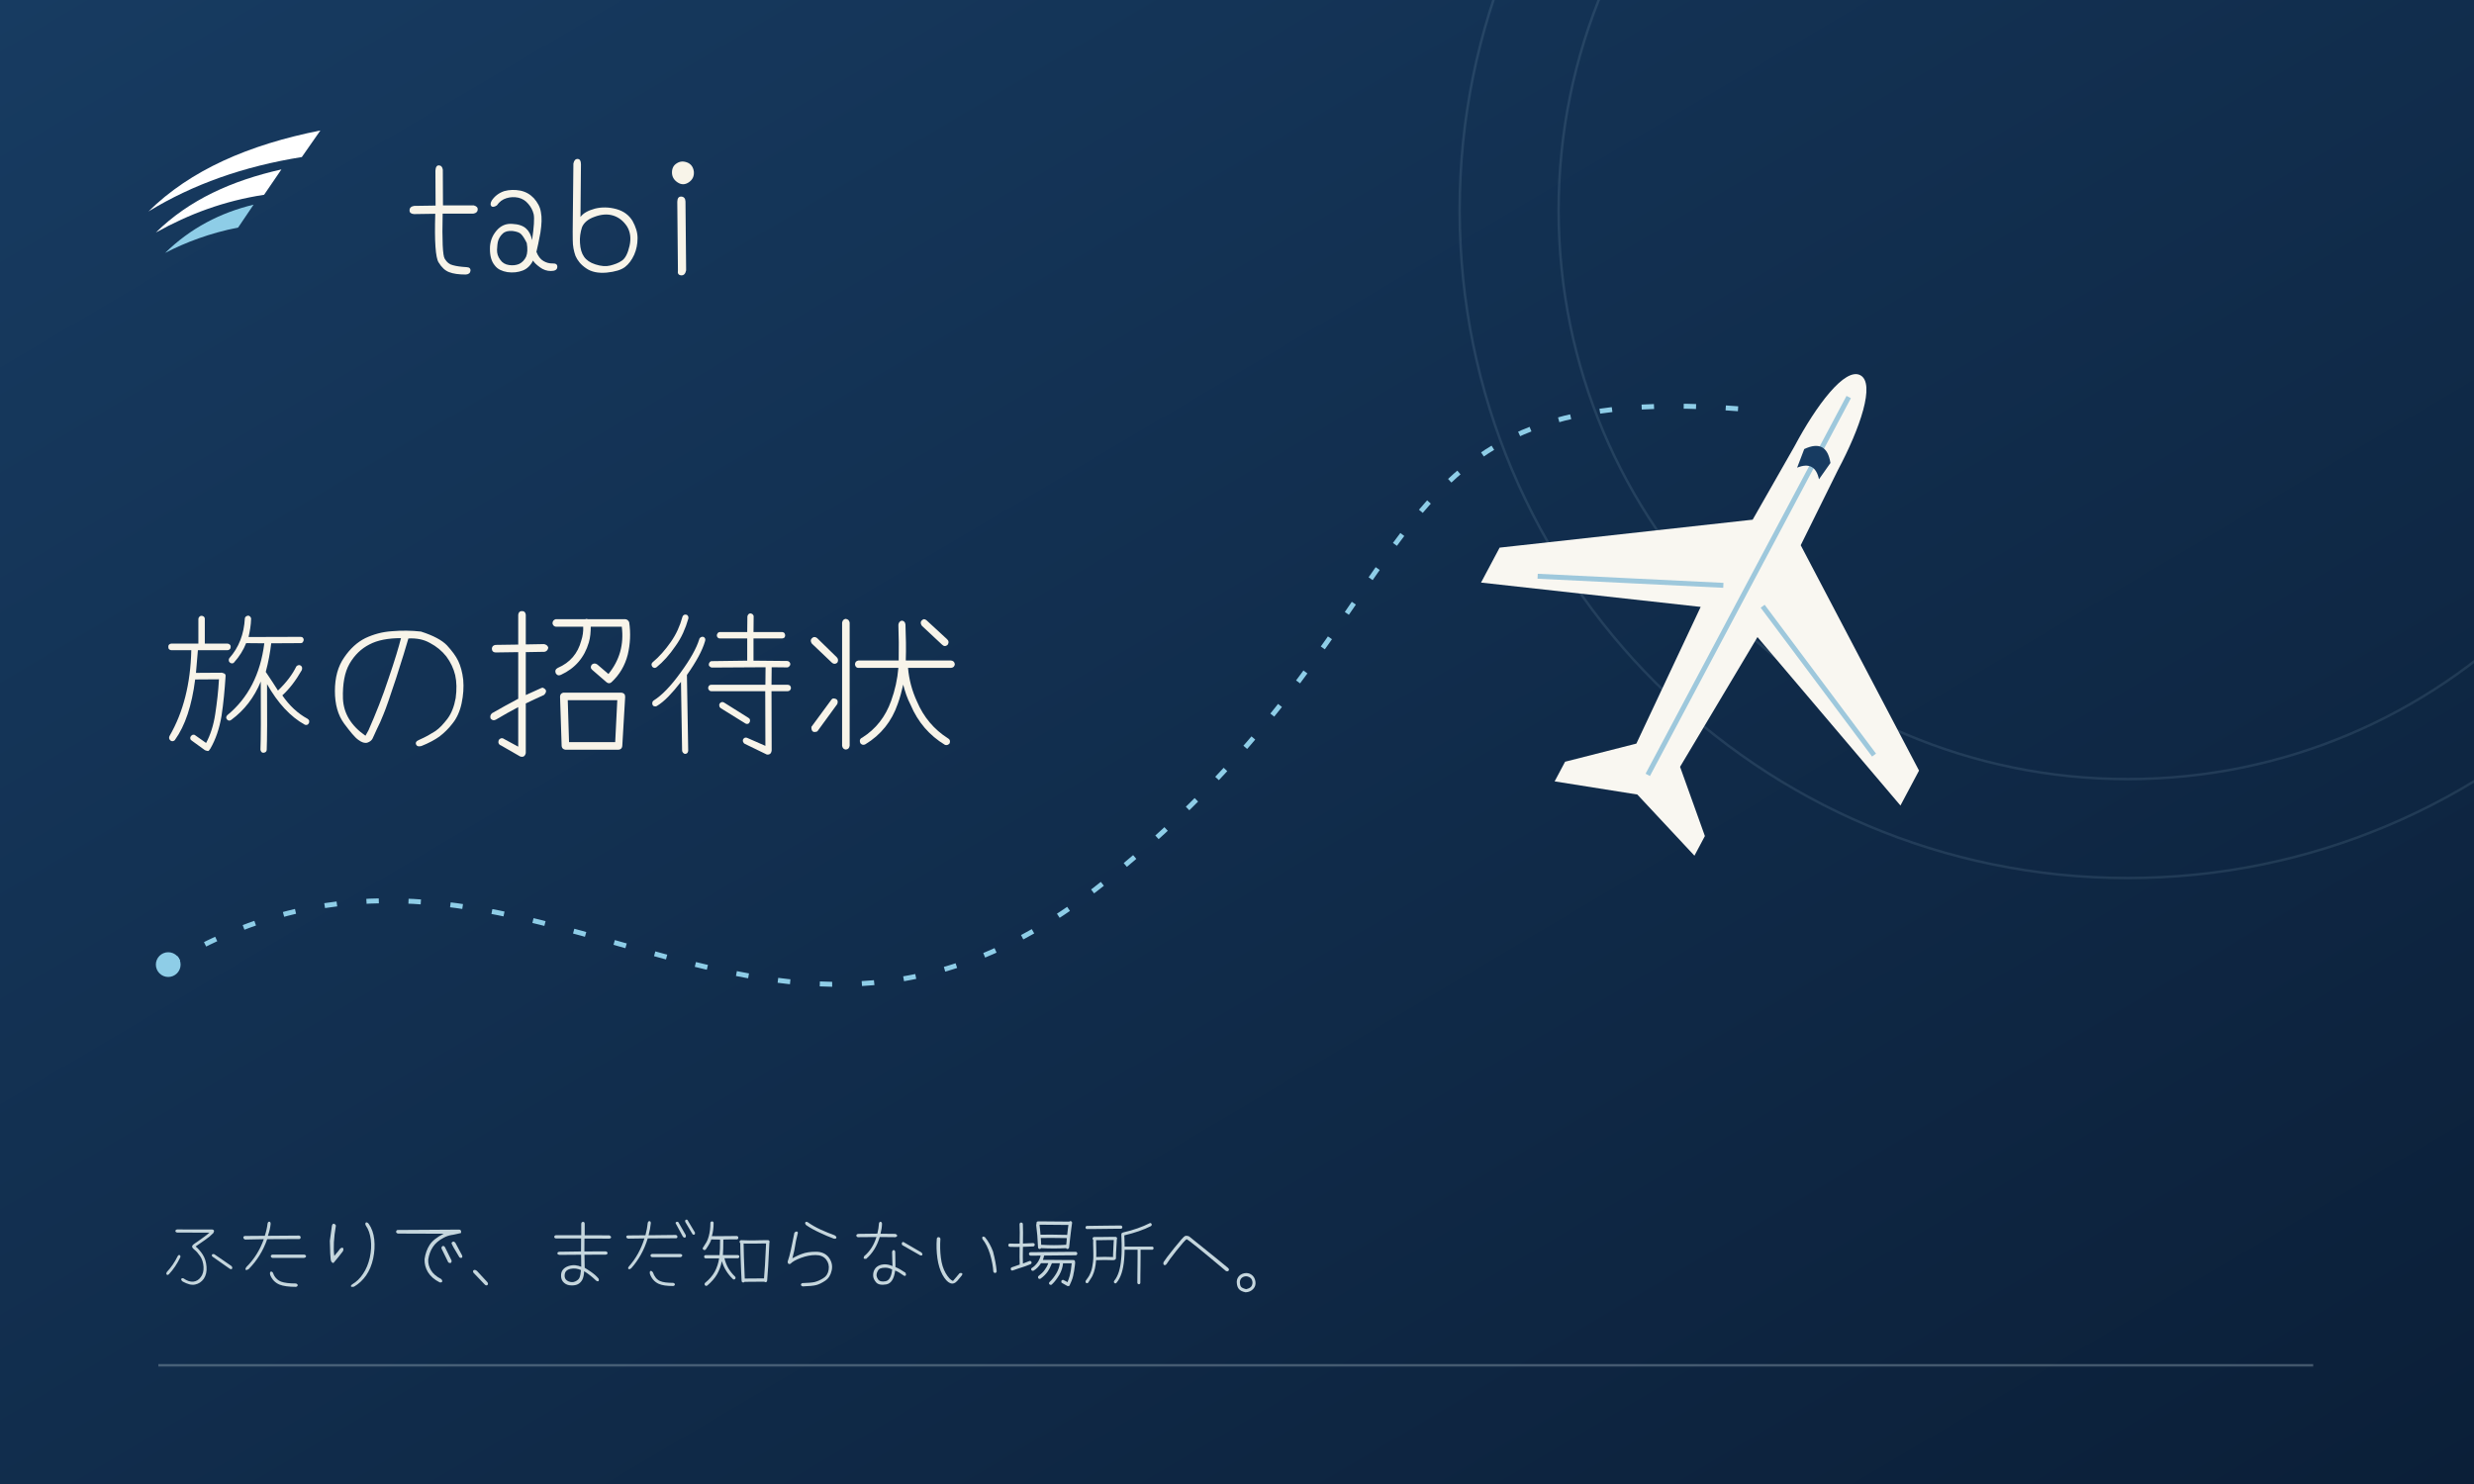
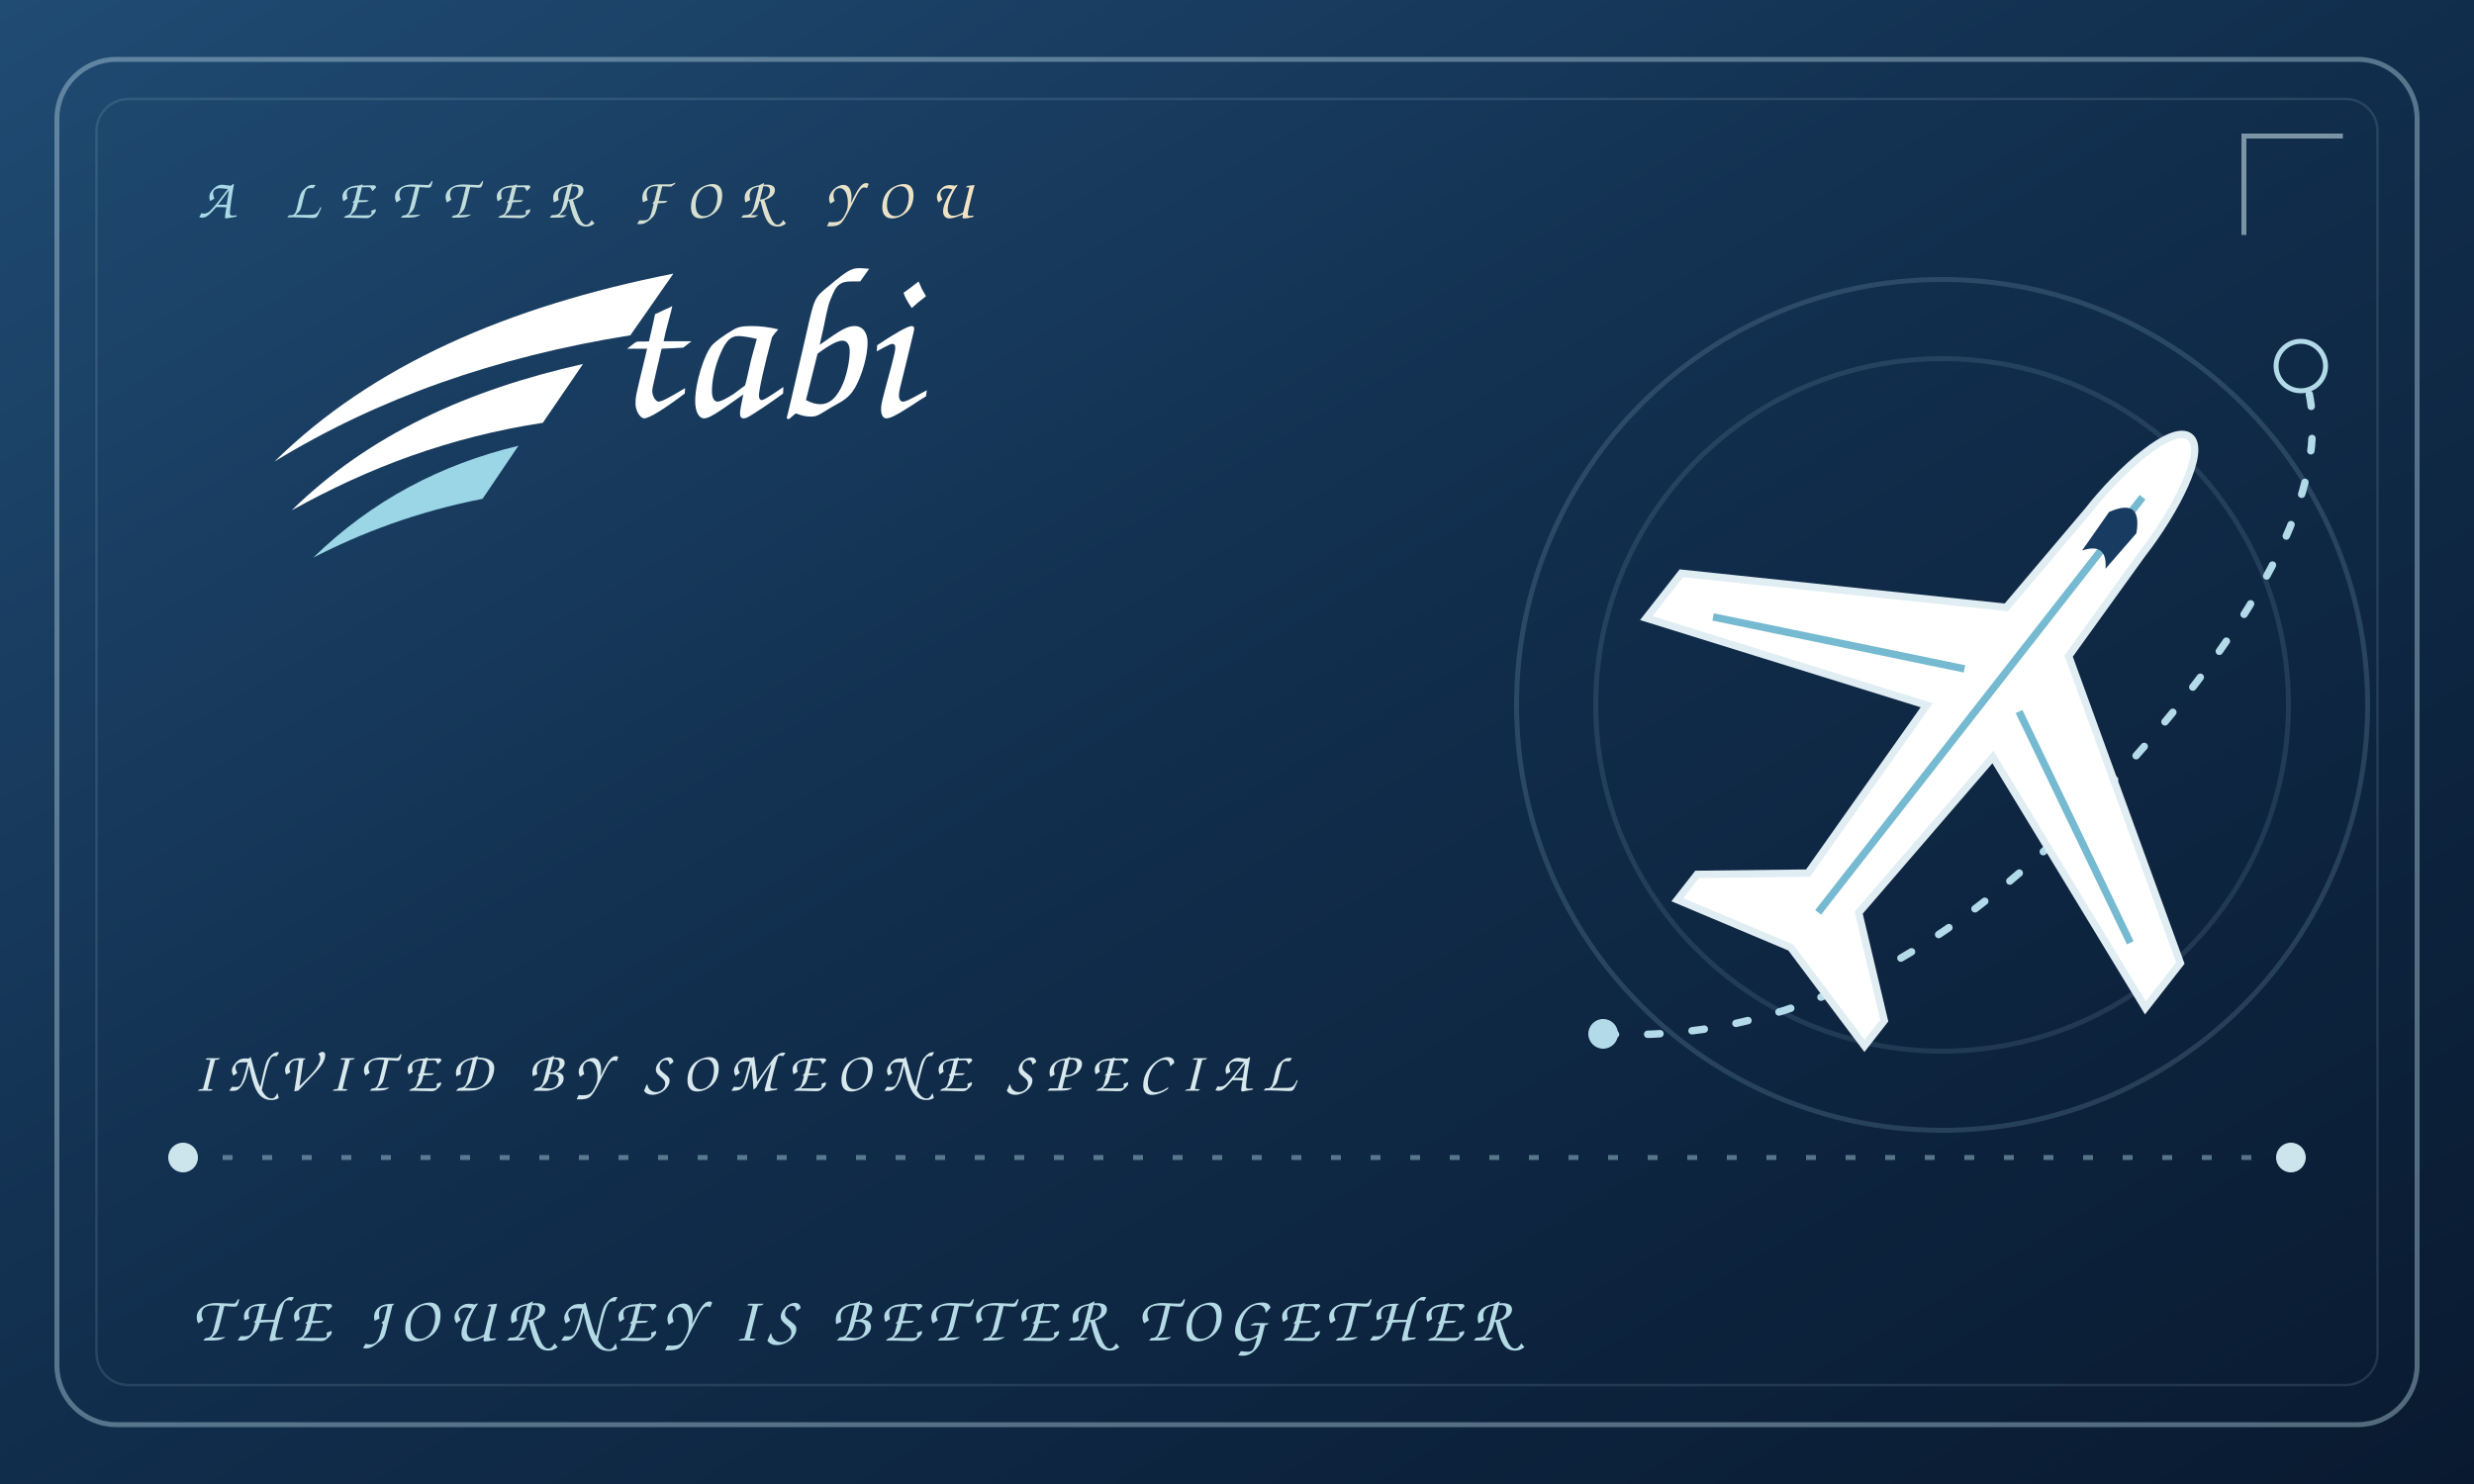
- <svg xmlns="http://www.w3.org/2000/svg" viewBox="0 0 1000 600">
+ <svg xmlns="http://www.w3.org/2000/svg" viewBox="0 0 1000 600" role="img" aria-label="tabi 招待状">
  <defs>
-     <linearGradient id="bg" x2="1" y2="1">
-       <stop stop-color="#173b61" />
-       <stop offset="1" stop-color="#0b1f38" />
+     <linearGradient id="midnight" x1="0" y1="0" x2="1" y2="1">
+       <stop stop-color="#204b73" />
+       <stop offset=".48" stop-color="#112e4d" />
+       <stop offset="1" stop-color="#091a30" />
+     </linearGradient>
+     <linearGradient id="glint" x1="0" y1="0" x2="1" y2="0">
+       <stop stop-color="#a6d9e8" />
+       <stop offset="1" stop-color="#f2e3c2" />
    </linearGradient>
  </defs>
-   <rect width="1000" height="600" fill="url(#bg)" />
-   <circle cx="860" cy="85" r="270" fill="none" stroke="#b6d5e5" stroke-opacity=".12" />
-   <circle cx="860" cy="85" r="230" fill="none" stroke="#b6d5e5" stroke-opacity=".12" />
-   <path d="M68 390C210 304 305 470 446 357S545 150 711 166" fill="none" stroke="#8ecde7" stroke-width="2" stroke-dasharray="5 12" />
-   <circle cx="68" cy="390" r="5" fill="#8ecde7" />
-   <g transform="translate(32 18) scale(.25)">
+   <rect width="1000" height="600" fill="url(#midnight)" />
+   <rect x="23" y="24" width="954" height="552" rx="24" fill="none" stroke="#b7d4e3" stroke-opacity=".43" stroke-width="2" />
+   <rect x="39" y="40" width="922" height="520" rx="13" fill="none" stroke="#b7d4e3" stroke-opacity=".14" />
+   <g transform="translate(46 30) scale(.58)">
    <path d="M112 270C180 203 274 162 390 139L360 182C266 197 184 226 112 270Z" fill="#fff" />
    <path d="M124 304C178 251 247 220 327 202L299 243C234 253 178 274 124 304Z" fill="#fff" />
-     <path d="M139 337C180 297 228 272 282 259L257 296C211 305 172 320 139 337Z" fill="#8ecde7" />
+     <path d="M139 337C180 297 228 272 282 259L257 296C211 305 172 320 139 337Z" fill="#9bd6e7" />
  </g>
-   <path d="M247 430H439Q465 423 463 403Q461 383 436 379H245Q239 127 258 98Q277 65 309 58Q341 49 393 46Q420 45 418 23Q415 2 389 0Q323 0 285 15Q248 29 220 75Q191 120 199 378L67 376Q39 378 39 399Q39 422 67 427L201 429L200 646Q202 680 222 679Q242 678 246 652Z" transform="translate(163 111) scale(0.065 -0.065)" fill="#f8f4e9" />
-   <path d="M50 460Q78 502 128 519Q176 532 228 522Q277 512 312 475Q329 456 340.5 434.5Q352 413 356 388Q361 363 360.0 331.5Q359 300 353 261Q346 222 339.5 192.0Q333 162 328 141Q344 100 372 84Q399 68 430 69Q459 70 458 47Q457 22 418 22Q381 22 350 45Q317 69 307 87Q284 41 243 25Q199 8 148 15Q123 19 102.5 29.0Q82 39 68 58Q39 93 39 159Q38 223 79 272Q119 320 179 315Q237 312 265 285Q292 260 301 214Q319 337 311 375Q302 412 277 440Q253 469 216 478Q178 486 142 475Q105 464 82 430Q58 415 48 425Q37 436 50 460ZM268 196Q249 235 233 251Q219 266 179 271Q139 274 119 255Q108 245 101.5 234.5Q95 224 91 213Q87 201 85.5 186.5Q84 172 83 154Q82 120 103 92Q122 64 158 59Q193 54 221 66Q249 80 264 111Q277 143 268 196Z" transform="translate(195.5 111) scale(0.065 -0.065)" fill="#f8f4e9" />
-   <path d="M105 685Q102 400 102 358Q126 392 192 410Q257 426 326 407Q393 388 426 333Q441 306 449.0 279.5Q457 253 457 226Q457 171 436 123Q413 73 379 47Q344 20 265 12Q185 5 137 39Q112 56 96.0 75.5Q80 95 71 116Q63 138 58.5 162.5Q54 187 54 215Q53 243 54.5 361.5Q56 480 58 690Q64 720 85 719Q105 718 105 685ZM195 63Q248 46 287 56Q307 61 325.0 68.0Q343 75 359 86Q391 107 407 178Q423 248 391 300Q357 351 305 367Q253 383 189 359Q158 348 138.5 331.0Q119 314 111 293Q104 271 100.5 246.5Q97 222 99 196Q102 142 124 111Q135 95 152.5 83.0Q170 71 195 63Z" transform="translate(228.0 111) scale(0.065 -0.065)" fill="#f8f4e9" />
-   <path d="M276 574Q241 550 206 573Q171 596 171 635Q171 674 201 692Q230 711 266 697Q301 683 307 641Q311 598 276 574ZM259 26Q252 -7 228 -5Q203 -3 208 26L204 453Q205 486 229 485Q254 483 255 454Z" transform="translate(260.5 111) scale(0.065 -0.065)" fill="#f8f4e9" />
-   <g transform="translate(705 240) rotate(28)">
-     <path d="M0-100C7-100 10-81 10-62L11-28 96 30 96 46 13 13 10 74 32 94 32 103 0 92-32 103-32 94-10 74-13 13-96 46-96 30-11-28-10-62C-10-81-7-100 0-100Z" fill="#f9f7f1" />
-     <path d="M0-90V83M-77 33-9 1M77 33 9 1" fill="none" stroke="#9ec8dc" stroke-width="2" />
-     <path d="M-6-63Q0-71 6-63L5-55Q0-61-5-55Z" fill="#173b61" />
+   <text x="245" y="168" font-family="Caveat,cursive" font-style="italic" font-size="88" fill="#fff">tabi</text>
+   <text x="78" y="542" font-family="Caveat,cursive" font-size="26" letter-spacing="4" fill="#b4dae5">THE JOURNEY IS BETTER TOGETHER</text>
+   <path d="M74 468h852" fill="none" stroke="#b2d8e7" stroke-opacity=".45" stroke-width="2" stroke-dasharray="4 12" />
+   <circle cx="74" cy="468" r="6" fill="#cce5ec" />
+   <circle cx="926" cy="468" r="6" fill="#cce5ec" />
+   <circle cx="785" cy="285" r="172" fill="none" stroke="#acd5e5" stroke-opacity=".17" stroke-width="2" />
+   <circle cx="785" cy="285" r="140" fill="none" stroke="#acd5e5" stroke-opacity=".13" stroke-width="2" />
+   <path d="M648 418Q756 424 855 315T930 148" fill="none" stroke="#b2dae9" stroke-width="3" stroke-dasharray="5 13" stroke-linecap="round" />
+   <circle cx="648" cy="418" r="6" fill="#b2dae9" />
+   <circle cx="930" cy="148" r="10" fill="none" stroke="#b2dae9" stroke-width="2" />
+   <g transform="translate(802 283) rotate(38)">
+     <path d="M0-135C9-135 14-107 14-86L16-35 128 35 128 58 17 16 13 99 48 127 48 140 0 127-48 140-48 127-13 99-17 16-128 58-128 35-16-35-14-86C-14-107-9-135 0-135Z" fill="#fff" stroke="#e0edf3" stroke-width="3" />
+     <path d="M0-104v213M-107 41-14-5M107 41 14-5" fill="none" stroke="#75bad1" stroke-width="3" />
+     <path d="M-7-91Q0-104 7-91l-1 19Q0-81-6-72Z" fill="#173b61" />
  </g>
-   <path d="M744 320Q822 395 858 470Q863 476 871 478Q879 480 886 475Q892 471 894 463Q895 455 892 447Q836 349 771 290Q838 193 927 145Q935 140 938 133Q938 129 938.0 125.0Q938 121 936 117Q931 108 925 107Q917 104 910 108Q777 182 676 360Q677 206 676.5 103.5Q676 1 674 -49Q674 -56 668 -62Q660 -67 653 -67Q646 -67 641 -62Q635 -54 635 -47Q637 2 637.5 107.5Q638 213 637 376Q576 228 454 138Q446 132 439 133Q436 134 432.5 135.5Q429 137 427 141Q421 147 422 154Q424 162 429 167Q623 326 659 614L546 615Q521 551 471 495Q467 489 458 489Q450 489 444 495Q438 500 438 509Q438 518 442 522Q530 621 538 769Q538 775 545 781Q553 786 559 786Q565 786 571 780Q577 773 577 767Q576 736 571.5 707.5Q567 679 561 653L885 654Q895 654 899 648Q904 643 904 636Q904 629 899 622Q895 615 885 615L702 614Q697 571 688.5 526.0Q680 481 668 436Q690 403 709.0 374.5Q728 346 744 320ZM297 -6Q317 31 331.5 76.5Q346 122 354 175Q362 228 368.0 281.5Q374 335 377 390L229 389Q198 145 104 14Q100 7 90 5Q81 4 75 10Q69 14 67 23Q66 31 70 38Q198 259 205 571H81Q73 571 67 577Q62 581 62 592Q62 602 67 606Q73 612 81 612H249V765Q249 772 255 779Q260 785 269 785Q275 785 283 780Q289 774 289 767V612H430Q438 612 444 606Q450 602 450 592Q450 582 444 577Q438 571 430 571H246L234 430L394 431Q398 431 410 426Q420 421 418 407Q414 345 408.0 283.5Q402 222 393 163Q383 103 365.5 52.0Q348 1 323 -42Q321 -45 318.5 -48.0Q316 -51 314 -54Q311 -59 290 -51L210 7Q201 12 199 20Q197 28 201 34Q206 42 214 45Q223 47 229 42Z" transform="translate(64 300) scale(0.065 -0.065)" fill="#f8f4e9" />
-   <path d="M633 687Q748 650 795 601Q818 576 836.0 551.5Q854 527 865 504Q876 481 884.0 451.5Q892 422 896 387Q899 351 896.5 315.0Q894 279 886 241Q870 166 830 116Q811 91 790.0 70.5Q769 50 748 34Q727 19 699.0 4.0Q671 -11 636 -25Q610 -32 603 -16Q595 2 621 13Q653 27 678.0 41.0Q703 55 723 68Q743 82 761.5 101.5Q780 121 799 146Q835 195 849 273Q860 353 846 416Q831 478 791 532Q750 584 689 616Q659 633 625.5 639.5Q592 646 555 644Q544 604 524.5 542.0Q505 480 478 395Q450 310 430.5 254.0Q411 198 400 172Q390 146 379.5 123.0Q369 100 359 80Q350 61 343.5 46.0Q337 31 332 21Q323 4 300 -4Q276 -11 244 13Q228 24 206.0 50.0Q184 76 155 115Q98 193 98 317Q98 443 155 525Q211 608 287 646Q325 664 366.0 675.0Q407 686 452 689Q498 693 543.0 692.5Q588 692 633 687ZM307 73Q341 150 372.5 230.5Q404 311 432 396Q461 481 480.0 543.5Q499 606 509 646Q449 646 400.0 636.5Q351 627 313 607Q236 568 189 487Q166 447 156.0 392.5Q146 338 148 270Q154 132 288 39Z" transform="translate(129.0 300) scale(0.065 -0.065)" fill="#f8f4e9" />
-   <path d="M399 609Q421 604 425 586Q420 564 401 561L285 559V292Q309 303 333.5 314.0Q358 325 382 336Q384 337 386.0 337.0Q388 337 390 338Q427 323 399 293Q371 280 342.5 267.0Q314 254 285 240V-69Q278 -99 250 -90L132 -22Q108 -13 117 13Q134 32 153 17L238 -29V217Q202 198 168.0 179.0Q134 160 99 139Q80 129 66 146Q60 166 75 179Q116 203 156.5 225.0Q197 247 238 269V559L97 557Q75 558 74 580Q75 601 97 604L238 606V791Q240 811 256 814Q282 817 285 791V607ZM655 764Q657 765 658.5 765.0Q660 765 662 766Q666 766 672 764H903Q920 763 928 745Q943 644 919 543Q893 441 817 371Q803 360 788 371L699 448Q682 462 695 481Q712 495 730 482L799 423Q903 551 882 717H689Q689 693 686.5 668.0Q684 643 677 619Q636 479 504 418Q483 408 471 428Q463 450 484 461Q598 510 630 631Q644 673 642 717H479Q457 715 451 737Q451 758 471 764ZM880 307Q903 304 903 281L885 -26Q882 -46 862 -48H531Q511 -45 508 -26L498 283Q499 302 518 307ZM554 -1H841L854 260H546Z" transform="translate(194.0 300) scale(0.065 -0.065)" fill="#f8f4e9" />
-   <path d="M646 -11Q640 -8 637 0Q633 7 636 16Q638 20 640.5 22.0Q643 24 646 26Q654 29 661 26L775 -24L774 316H438Q430 316 425 322Q419 328 419 336Q419 344 425 351Q430 356 438 356H775L776 465L442 463Q436 463 430 469Q423 473 423 482Q423 490 429 497Q434 503 440 503L662 506V644H492Q484 644 479 649Q473 655 473 663Q473 671 479 678Q484 684 492 684H662L663 779Q663 787 669 794Q674 800 682 800Q687 800 695 795Q702 789 702 781L701 684H879Q886 684 893 678Q898 670 898 663Q898 656 893 649Q885 644 879 644H701V506L910 504Q918 504 924 498Q930 492 930 484Q930 477 924 471Q918 464 910 464L814 465L813 356H914Q921 356 928 351Q934 344 934 336Q934 328 928 322Q922 316 914 316H813L814 -52Q811 -81 784 -78ZM296 768Q283 722 263.5 679.0Q244 636 216 597Q160 515 98 465Q91 460 84 461Q75 463 71 469Q66 478 67 484Q69 493 75 497Q105 522 132.5 553.0Q160 584 186 621Q212 658 230.0 697.5Q248 737 259 778Q261 786 268 790Q273 794 282 792Q290 791 294 783Q298 777 296 768ZM295 -54Q295 -60 290 -68Q284 -74 276 -74Q269 -74 263 -67Q257 -61 257 -52L250 374Q209 321 172.0 283.0Q135 245 100 224Q95 220 86 222Q77 223 74 230Q70 236 72 246Q73 253 80 258Q157 306 247 431Q338 555 364 640Q365 647 374 652Q380 656 389 654Q393 653 395.5 650.0Q398 647 400 644Q403 636 400 628Q387 583 358.5 530.5Q330 478 287 417ZM670 150Q678 145 679 139Q681 129 677 123Q672 114 666 113Q657 111 651 115L498 210Q490 215 489 223Q486 231 490 238Q494 245 502 248Q511 250 517 246Z" transform="translate(259.0 300) scale(0.065 -0.065)" fill="#f8f4e9" />
-   <path d="M273 766Q296 764 299 742V-23Q296 -46 274 -47Q255 -44 252 -23V742Q255 762 273 766ZM759 764Q769 764 776 758L903 641Q922 625 908 604Q890 589 873 606L748 723Q730 750 759 764ZM604 507V509Q605 564 604.5 619.0Q604 674 602 729Q604 749 622 755Q643 754 646 731Q648 676 649.0 620.0Q650 564 648 508Q649 508 650 507H929Q950 505 953 484Q951 463 929 461H662Q671 353 718 251Q780 106 910 23Q928 14 921 -8Q909 -23 892 -18Q746 70 678 231Q662 262 651.0 293.5Q640 325 632 357Q625 327 617.0 297.0Q609 267 598 237Q542 74 397 -14Q379 -24 365 -7Q356 18 377 27Q504 107 557 256Q593 355 602 461H357Q337 459 332 481Q332 503 353 507ZM74 652Q86 655 97 646L219 527Q233 512 222 493Q204 479 188 494L64 612Q47 638 74 652ZM198 271Q233 269 222 236L98 66Q60 51 61 94L186 264Q191 271 198 271Z" transform="translate(324.0 300) scale(0.065 -0.065)" fill="#f8f4e9" />
-   <path d="M672 674Q689 671 693 661Q697 651 685 628Q660 603 633.5 581.0Q607 559 578 539Q550 520 519.0 498.0Q488 476 454 453Q504 412 547 346Q589 280 596 188Q600 141 590.5 102.0Q581 63 560 31Q516 -30 446 -44Q411 -51 371.0 -40.5Q331 -30 286 -5Q261 14 267 29Q273 44 295 37Q365 -12 424 -6Q483 0 522 54Q562 107 557 189Q551 270 513 326Q493 354 475.5 374.5Q458 395 441 408Q409 434 408 451Q407 468 444 493Q463 506 488.0 523.0Q513 540 544 563Q576 586 598.5 603.0Q621 620 634 633L214 634Q191 639 190 653Q189 669 212 675ZM697 352Q751 315 807.0 276.5Q863 238 922 197Q936 180 930 165Q923 149 899 162Q843 201 788.5 239.5Q734 278 681 315Q662 326 666 342Q669 358 697 352ZM254 311Q224 249 187.0 193.5Q150 138 106 91Q88 75 77 86Q66 96 79 120Q120 164 155.5 215.5Q191 267 219 325Q233 348 246 340Q260 332 254 311Z" transform="translate(65 518) scale(0.031 -0.031)" fill="#c5d6dd" />
-   <path d="M100 543Q78 550 76 569Q75 587 98 590L356 592Q383 674 392 752Q398 778 416 776Q432 775 432 746Q425 673 396 592L802 595Q825 590 823 569Q821 548 802 550L387 548Q348 435 287.5 337.5Q227 240 145 157Q119 141 107 148Q97 155 115 184Q268 336 343 548ZM871 347Q895 339 894 325Q893 310 868 304H455Q436 309 434 325Q433 341 455 347ZM463 108Q491 26 568 -6Q633 -30 763 -30Q788 -41 785 -55Q780 -70 764 -74Q622 -74 549 -45Q462 -9 426 82Q418 122 436 125Q452 127 463 108Z" transform="translate(96.0 518) scale(0.031 -0.031)" fill="#c5d6dd" />
-   <path d="M711 748Q770 664 783 545Q796 425 769 296Q741 167 676 74Q612 -17 519 -72Q488 -79 480 -69Q473 -59 497 -40Q578 7 637 96Q667 140 689.0 193.0Q711 246 725 307Q738 368 741.5 426.5Q745 485 738 541Q731 597 715.0 643.0Q699 689 673 726Q660 752 674 765Q688 774 711 748ZM231 723Q239 753 257 749Q275 745 283 725Q241 486 262 330Q319 396 339 425Q362 443 375 433Q388 422 374 390Q314 311 251 237Q221 240 215 283Q212 300 209.0 361.0Q206 422 204 526Z" transform="translate(127.0 518) scale(0.031 -0.031)" fill="#c5d6dd" />
-   <path d="M892 673Q922 670 914 628Q869 618 833 610Q815 606 805.0 604.5Q795 603 794 603Q737 594 685 565Q594 517 548 447Q525 413 509.5 371.5Q494 330 487 282Q485 243 494.5 208.0Q504 173 524 140Q564 75 656 28Q675 7 668 -7Q661 -20 635 -15Q532 38 483 118Q436 197 439 287Q454 394 505 473Q556 552 688 619L90 621Q63 632 69 650Q74 670 95 668ZM929 335Q936 313 924 306Q911 299 893 312Q786 486 791 499Q796 510 810 516Q823 521 841 500ZM792 268Q792 243 780 238Q768 234 749 244L661 424Q655 446 673 457Q688 467 705 444Z" transform="translate(158.0 518) scale(0.031 -0.031)" fill="#c5d6dd" />
-   <path d="M258 -13Q274 -36 259 -50Q244 -62 225 -45L77 110Q63 135 82 145Q100 153 124 132Z" transform="translate(189.0 518) scale(0.031 -0.031)" fill="#c5d6dd" />
-   <path d="M480 345 199 343Q168 348 171 365Q172 382 199 384L479 388L480 557H152Q129 562 130 578Q130 595 152 600H482V745Q483 775 507 774Q528 772 527 745V599L849 598Q871 587 871 573Q871 558 847 555L524 556L523 388L803 389Q828 380 825 364Q822 348 799 346L524 345L527 175Q557 156 580.0 141.5Q603 127 616 117Q630 107 641.0 98.0Q652 89 662 81Q672 73 682.5 61.5Q693 50 706 36Q717 13 708 3Q698 -8 675 8Q602 79 520 130Q517 64 497 21Q476 -19 441 -38Q407 -57 350 -55Q295 -54 258 -21Q221 11 219 63Q216 117 243 150Q270 183 318 198Q342 205 363.5 207.5Q385 210 404 208Q424 206 443.5 201.0Q463 196 482 188ZM478 145Q462 152 445.5 157.0Q429 162 412 164Q376 169 338 160Q319 155 304.0 146.5Q289 138 279 124Q262 96 266 58Q271 17 315 -2Q362 -22 403 -4Q447 16 460 48Q473 81 478 145Z" transform="translate(220.0 518) scale(0.031 -0.031)" fill="#c5d6dd" />
-   <path d="M965 634Q968 614 957 608Q944 602 933 613L840 770Q829 796 849 802Q866 808 875 785ZM94 555Q70 561 69 577Q67 594 92 597L319 599Q342 685 349 761Q356 785 373 783Q389 782 389 755Q385 718 378.0 679.0Q371 640 360 599L715 603Q737 597 736 578Q735 559 715 560L349 558Q314 444 260.0 347.0Q206 250 134 169Q109 149 99 159Q85 168 104 193Q240 346 306 558ZM845 601Q850 574 836 569Q820 564 806 583L714 753Q707 769 727 774Q746 779 753 761ZM776 355Q801 350 799 335Q798 319 774 313H406Q386 318 385 334Q384 351 406 355ZM416 116Q430 75 453.0 46.0Q476 17 509 2Q538 -11 581.0 -16.5Q624 -22 682 -22Q705 -30 703 -44Q700 -59 682 -63Q618 -63 570.5 -56.0Q523 -49 491 -34Q412 2 378 93Q370 131 388 134Q403 135 416 116Z" transform="translate(251.0 518) scale(0.031 -0.031)" fill="#c5d6dd" />
-   <path d="M315 261Q297 166 252 89Q230 51 198.0 14.5Q166 -22 125 -57Q116 -62 109 -61Q99 -59 95 -53Q89 -45 90 -36Q92 -26 98 -21Q179 45 223 124Q265 203 280 298H104Q96 298 90 304Q84 310 84 319Q84 329 90 335Q97 340 104 340H285Q289 375 290.5 425.5Q292 476 292 543Q258 543 229.0 543.5Q200 544 177 545Q173 525 155.5 493.0Q138 461 108 417Q103 409 95 407Q85 404 77 409Q69 414 66 423Q63 431 69 437L115 510Q131 538 144 584Q150 607 154.5 629.0Q159 651 161 670Q163 689 164.5 712.0Q166 735 166 760Q166 770 172 774Q178 780 188 780Q196 780 202 774Q208 770 208 760Q208 663 185 588Q197 586 348 588Q422 589 462.5 589.0Q503 589 510 589Q520 589 524 583Q530 577 530 567Q530 557 524 551Q520 545 510 545H408Q375 544 357.0 544.0Q339 544 335 543Q335 410 329 341H521Q529 341 537 336Q543 330 543 320Q543 311 537 305Q530 299 521 299H349Q367 226 400 169Q417 141 438.0 114.0Q459 87 486 61Q494 55 494 45Q494 35 488 29Q482 22 474 22Q465 22 459 28Q356 127 315 261ZM567 535Q621 532 678 532Q707 532 739.0 532.5Q771 533 807 534Q842 535 870.0 535.0Q898 535 917 535Q926 535 932 529Q938 522 938 513Q938 507 935 501Q927 319 919.5 195.5Q912 72 906 7Q904 -3 899 -8Q893 -14 883 -13Q876 -12 870 -7H868Q761 -7 697.0 -7.5Q633 -8 611 -9Q605 -17 595 -17Q587 -17 580 -12Q573 -6 573 4Q572 21 570.5 50.5Q569 80 567 123Q565 165 564.0 198.0Q563 231 562 253Q561 276 560.0 305.0Q559 334 558 368Q557 403 556.5 434.5Q556 466 556 495Q546 502 546 514Q546 523 553 529Q559 535 567 535ZM865 36Q877 161 892 492Q876 492 851.5 492.0Q827 492 794 491Q760 490 736.0 490.0Q712 490 696 490Q681 490 657.0 490.0Q633 490 599 491Q599 379 614 34Q636 35 698.5 35.5Q761 36 865 36Z" transform="translate(282.0 518) scale(0.031 -0.031)" fill="#c5d6dd" />
-   <path d="M440 766Q511 716 604 673Q651 652 696.5 633.0Q742 614 785 599Q812 583 809 566Q804 549 775 555Q729 572 682.0 592.0Q635 612 587 635Q489 680 414 732Q393 757 406 770Q419 781 440 766ZM307 631Q291 568 282.0 526.0Q273 484 271 464Q267 422 235 299Q261 313 292.0 328.0Q323 343 360 356Q432 384 543 384Q652 384 710 309Q767 232 748 142Q728 50 666 8Q600 -37 545 -51Q517 -58 473.0 -62.0Q429 -66 370 -68Q348 -62 347 -48Q345 -33 364 -25Q420 -23 460.0 -20.0Q500 -17 526 -11Q553 -4 581.0 8.5Q609 21 638 39Q696 74 708 150Q720 225 675 283Q629 341 537 341Q446 341 346 304Q246 266 210 227Q176 213 173 254Q185 289 195.0 325.0Q205 361 213 398Q221 435 233.0 493.0Q245 551 261 631Q271 646 288 648Q304 649 307 631Z" transform="translate(313.0 518) scale(0.031 -0.031)" fill="#c5d6dd" />
-   <path d="M91 574Q73 575 69 593Q65 609 91 617L343 620Q360 689 364 754Q369 774 383 775Q397 777 404 752Q403 719 398.0 686.0Q393 653 384 619L579 617Q599 608 601 596Q603 582 579 574L374 576Q321 399 198 292Q173 289 167 296Q161 304 171 326Q283 420 331 576ZM917 375Q936 354 929 343Q922 330 900 338L667 471Q656 493 666 505Q677 518 695 504ZM579 184Q606 173 639.0 154.5Q672 136 710 110Q721 86 713 75Q704 64 687 73Q625 119 575 139Q554 -25 459 -42Q365 -58 327 -16Q289 28 288 72Q287 117 305 149Q321 181 356 200Q389 218 439 220Q488 220 540 197L535 381Q540 407 557 406Q573 404 576 381ZM536 152Q491 176 447 176Q406 176 379 165Q353 153 338 111Q322 70 350 27Q377 -15 449 -1Q521 12 536 152Z" transform="translate(344.0 518) scale(0.031 -0.031)" fill="#c5d6dd" />
-   <path d="M746 574Q811 495 851 387Q890 238 899 128Q895 109 879 107Q864 106 855 124Q852 177 841.0 234.5Q830 292 812 353Q774 475 713 550Q706 574 717 580Q727 586 746 574ZM165 552Q156 427 171 307Q186 186 234 104Q284 19 329 3L415 104Q433 111 446 104Q458 95 444 75Q432 58 386 5Q340 -46 291 -25Q241 -4 192 84Q144 173 126 298Q117 361 115.0 425.0Q113 489 118 554Q123 576 143 574Q162 572 165 552Z" transform="translate(375.0 518) scale(0.031 -0.031)" fill="#c5d6dd" />
-   <path d="M882 759Q877 728 871.5 684.0Q866 640 859 583L843 439Q841 430 835 425Q827 419 818 420Q809 422 804 431Q648 422 478 431Q473 422 461 420Q451 420 445 426Q438 432 438 441Q431 606 414 731Q413 741 419 749Q417 755 417 758Q417 767 423 773Q429 780 438 780Q473 780 525.0 780.0Q577 780 645 779Q712 778 762.5 778.0Q813 778 847 778Q854 785 863 784Q873 783 878 774Q884 767 882 759ZM240 745Q242 701 242.5 637.5Q243 574 241 491Q279 493 373 497Q382 497 389 491Q395 485 395 477Q395 468 389 460Q383 453 375 453Q328 451 294.5 450.0Q261 449 241 448Q238 309 241 230L326 263Q335 266 342 262Q350 257 353 249Q355 239 352 232Q347 225 339 221L269 194L183 166Q158 157 140.0 151.0Q122 145 108 140Q101 136 93 141Q84 146 83 153Q80 161 84 170Q87 178 96 181L199 217Q197 258 197.0 316.0Q197 374 198 447Q163 446 130.5 446.5Q98 447 69 448Q62 448 56 455Q50 461 50 471Q50 480 57 486Q64 491 72 491Q101 490 132.5 489.5Q164 489 198 490Q200 573 199.5 636.5Q199 700 197 743Q197 752 203 759Q209 765 218 765Q226 765 233 760Q240 754 240 745ZM818 604Q823 644 826.5 676.5Q830 709 834 734Q803 734 756.0 734.0Q709 734 646 735Q584 736 536.5 736.0Q489 736 457 736Q461 705 464.5 673.0Q468 641 470 606Q514 608 600.0 607.5Q686 607 813 604ZM805 475Q807 490 809.5 511.5Q812 533 813 562H811Q687 564 602.5 564.5Q518 565 474 563Q476 542 477.0 520.0Q478 498 479 475Q649 465 805 475ZM771 15Q776 12 784.5 7.5Q793 3 804 -2Q811 -6 815.0 -9.0Q819 -12 821 -14Q829 4 836.5 24.5Q844 45 850 67Q855 90 859.5 109.0Q864 128 866 144Q868 158 870.5 180.5Q873 203 877 233H764Q758 159 717 85Q695 48 671.0 16.0Q647 -16 618 -43Q610 -50 602 -48Q592 -46 587 -41Q580 -34 581 -25Q583 -16 588 -11Q614 13 636.5 42.5Q659 72 678 104Q716 171 722 234H619Q593 167 560 120Q544 98 522.0 76.0Q500 54 471 33Q464 29 455 30Q446 31 441 39Q439 43 438.5 47.5Q438 52 438 56Q440 64 445 68Q495 106 521 142Q535 160 548.5 183.5Q562 207 572 235H477Q435 170 381 138Q373 133 364 136Q356 137 351 146Q346 152 349 162Q350 170 361 175Q397 197 431 243Q461 287 472 334Q437 333 404.0 333.0Q371 333 340 333Q332 333 326 340Q319 347 319 356Q319 365 326 372Q332 378 340 378Q440 378 635 381Q733 382 806.5 382.5Q880 383 930 383Q938 383 944 376Q950 369 950 360Q950 351 944 345Q938 338 930 338Q908 338 805.0 337.0Q702 336 517 334Q515 320 510.5 306.0Q506 292 501 278Q532 278 580.5 278.0Q629 278 696 277Q763 276 814.0 276.0Q865 276 899 276Q907 276 914 271Q920 265 920 256V255Q923 247 922 241Q920 236 919 213Q918 200 917.0 193.0Q916 186 915 182L911 152Q910 142 908.5 134.5Q907 127 906 122L900 93Q898 83 897.0 75.5Q896 68 894 63Q893 58 890.5 50.5Q888 43 886 34Q883 25 880.0 18.0Q877 11 875 4Q871 -10 863 -24Q859 -31 856.0 -39.0Q853 -47 850 -55Q845 -63 837 -64Q828 -65 818 -62Q817 -61 817.0 -61.0Q817 -61 816 -60Q812 -58 812 -58L780 -40Q766 -30 754 -25Q744 -22 743 -14Q740 -4 743 5Q746 13 756 16Q765 19 771 15Z" transform="translate(406.0 518) scale(0.031 -0.031)" fill="#c5d6dd" />
-   <path d="M926 451Q935 451 939 445Q945 439 945 432Q945 423 939 417Q935 410 926 410H775Q775 376 775.0 323.0Q775 270 774 198Q773 127 772.5 72.5Q772 18 772 -20Q772 -29 767 -34Q760 -40 753 -40Q745 -40 739 -34Q733 -28 733 -20Q733 18 733.5 72.5Q734 127 735 198Q736 270 736.0 323.0Q736 376 736 410H567Q566 341 561 284Q543 74 461 -21Q455 -29 447 -29Q440 -29 434 -23Q427 -19 427 -10Q427 -2 432 6Q468 49 491.0 119.5Q514 190 522 288Q524 306 525.0 322.5Q526 339 527 354Q528 371 528.0 389.5Q528 408 528 428V489Q527 500 527.0 517.0Q527 534 526 557Q525 580 524.5 593.0Q524 606 524 610Q524 626 536 630Q539 633 545 635Q649 659 735.5 689.5Q822 720 893 756Q899 761 908 757Q914 755 919 746Q922 738 919 730Q916 722 909 718Q767 646 563 598Q565 541 566.0 504.5Q567 468 567 451ZM75 721Q149 721 297 724Q371 725 426.0 725.5Q481 726 518 726Q526 726 532 719Q537 711 537 704Q537 697 532 690Q526 684 518 684Q481 684 426.0 683.5Q371 683 297 682Q223 681 168.0 680.5Q113 680 75 680Q68 680 63 686Q57 691 57 700Q57 708 63 715Q68 721 75 721ZM465 543Q464 529 463.5 510.0Q463 491 461 467Q460 442 458.5 419.5Q457 397 456 377Q455 357 454.5 337.5Q454 318 454 300Q454 291 448 285Q442 278 435 278H432Q428 274 420 274Q311 279 195 274Q191 215 179.5 164.0Q168 113 148 71Q140 53 117 20Q94 -16 93 -18Q88 -24 80 -26Q71 -27 65 -23Q60 -20 58 -11Q56 0 60 6Q63 11 70.0 20.5Q77 30 87 44Q97 58 103.5 69.5Q110 81 114 91Q138 141 147 199Q158 259 159 305Q159 327 159.0 357.0Q159 387 158 424Q157 462 156.5 491.0Q156 520 157 539Q149 545 149 556Q149 564 155 570Q161 576 170 576Q193 576 228.5 576.0Q264 576 310 577Q356 578 390.5 578.0Q425 578 449 578Q457 578 463 572Q469 566 469 558Q469 550 465 545ZM197 315Q310 320 416 315Q416 332 416.5 349.5Q417 367 418 386L422 468Q423 491 424.0 508.0Q425 525 426 537Q406 537 377.5 537.0Q349 537 311 536Q272 535 243.5 535.0Q215 535 195 535Q195 519 195.5 492.0Q196 465 197 429Q199 356 197 315Z" transform="translate(437.0 518) scale(0.031 -0.031)" fill="#c5d6dd" />
-   <path d="M75 249Q98 288 216 435Q334 582 354 589Q376 597 408 584Q854 226 912 176Q934 157 925 141Q916 123 889 132Q412 534 375 548Q360 538 327.0 500.0Q294 462 241 396Q137 264 114 224Q96 202 81 212Q67 222 75 249Z" transform="translate(468.0 518) scale(0.031 -0.031)" fill="#c5d6dd" />
-   <path d="M145 -145Q82 -133 57 -102Q44 -86 38.0 -67.0Q32 -48 30 -25Q25 21 51 57Q76 92 126 103Q178 114 219 86Q262 57 272 -1Q282 -60 244 -101Q206 -142 145 -145ZM151 -104Q206 -92 222 -64Q239 -34 232 0Q224 36 195 51Q180 59 165.0 62.5Q150 66 133 62Q102 55 85 33Q69 11 70 -21Q71 -36 74.0 -49.0Q77 -62 84 -72Q98 -91 151 -104Z" transform="translate(499.0 518) scale(0.031 -0.031)" fill="#c5d6dd" />
-   <path d="M64 552H935" stroke="#c5d6dd" stroke-opacity=".3" />
+   <text x="80" y="88" font-family="Caveat,cursive" font-size="23" fill="url(#glint)" letter-spacing="8">A LETTER FOR YOU</text>
+   <text x="78" y="441" font-family="Caveat,cursive" font-size="23" fill="#d8e9ed" letter-spacing="5">INVITED BY SOMEONE SPECIAL</text>
+   <path d="M947 55h-40v40" stroke="#d3e8ef" stroke-opacity=".55" stroke-width="2" fill="none" />
</svg>
